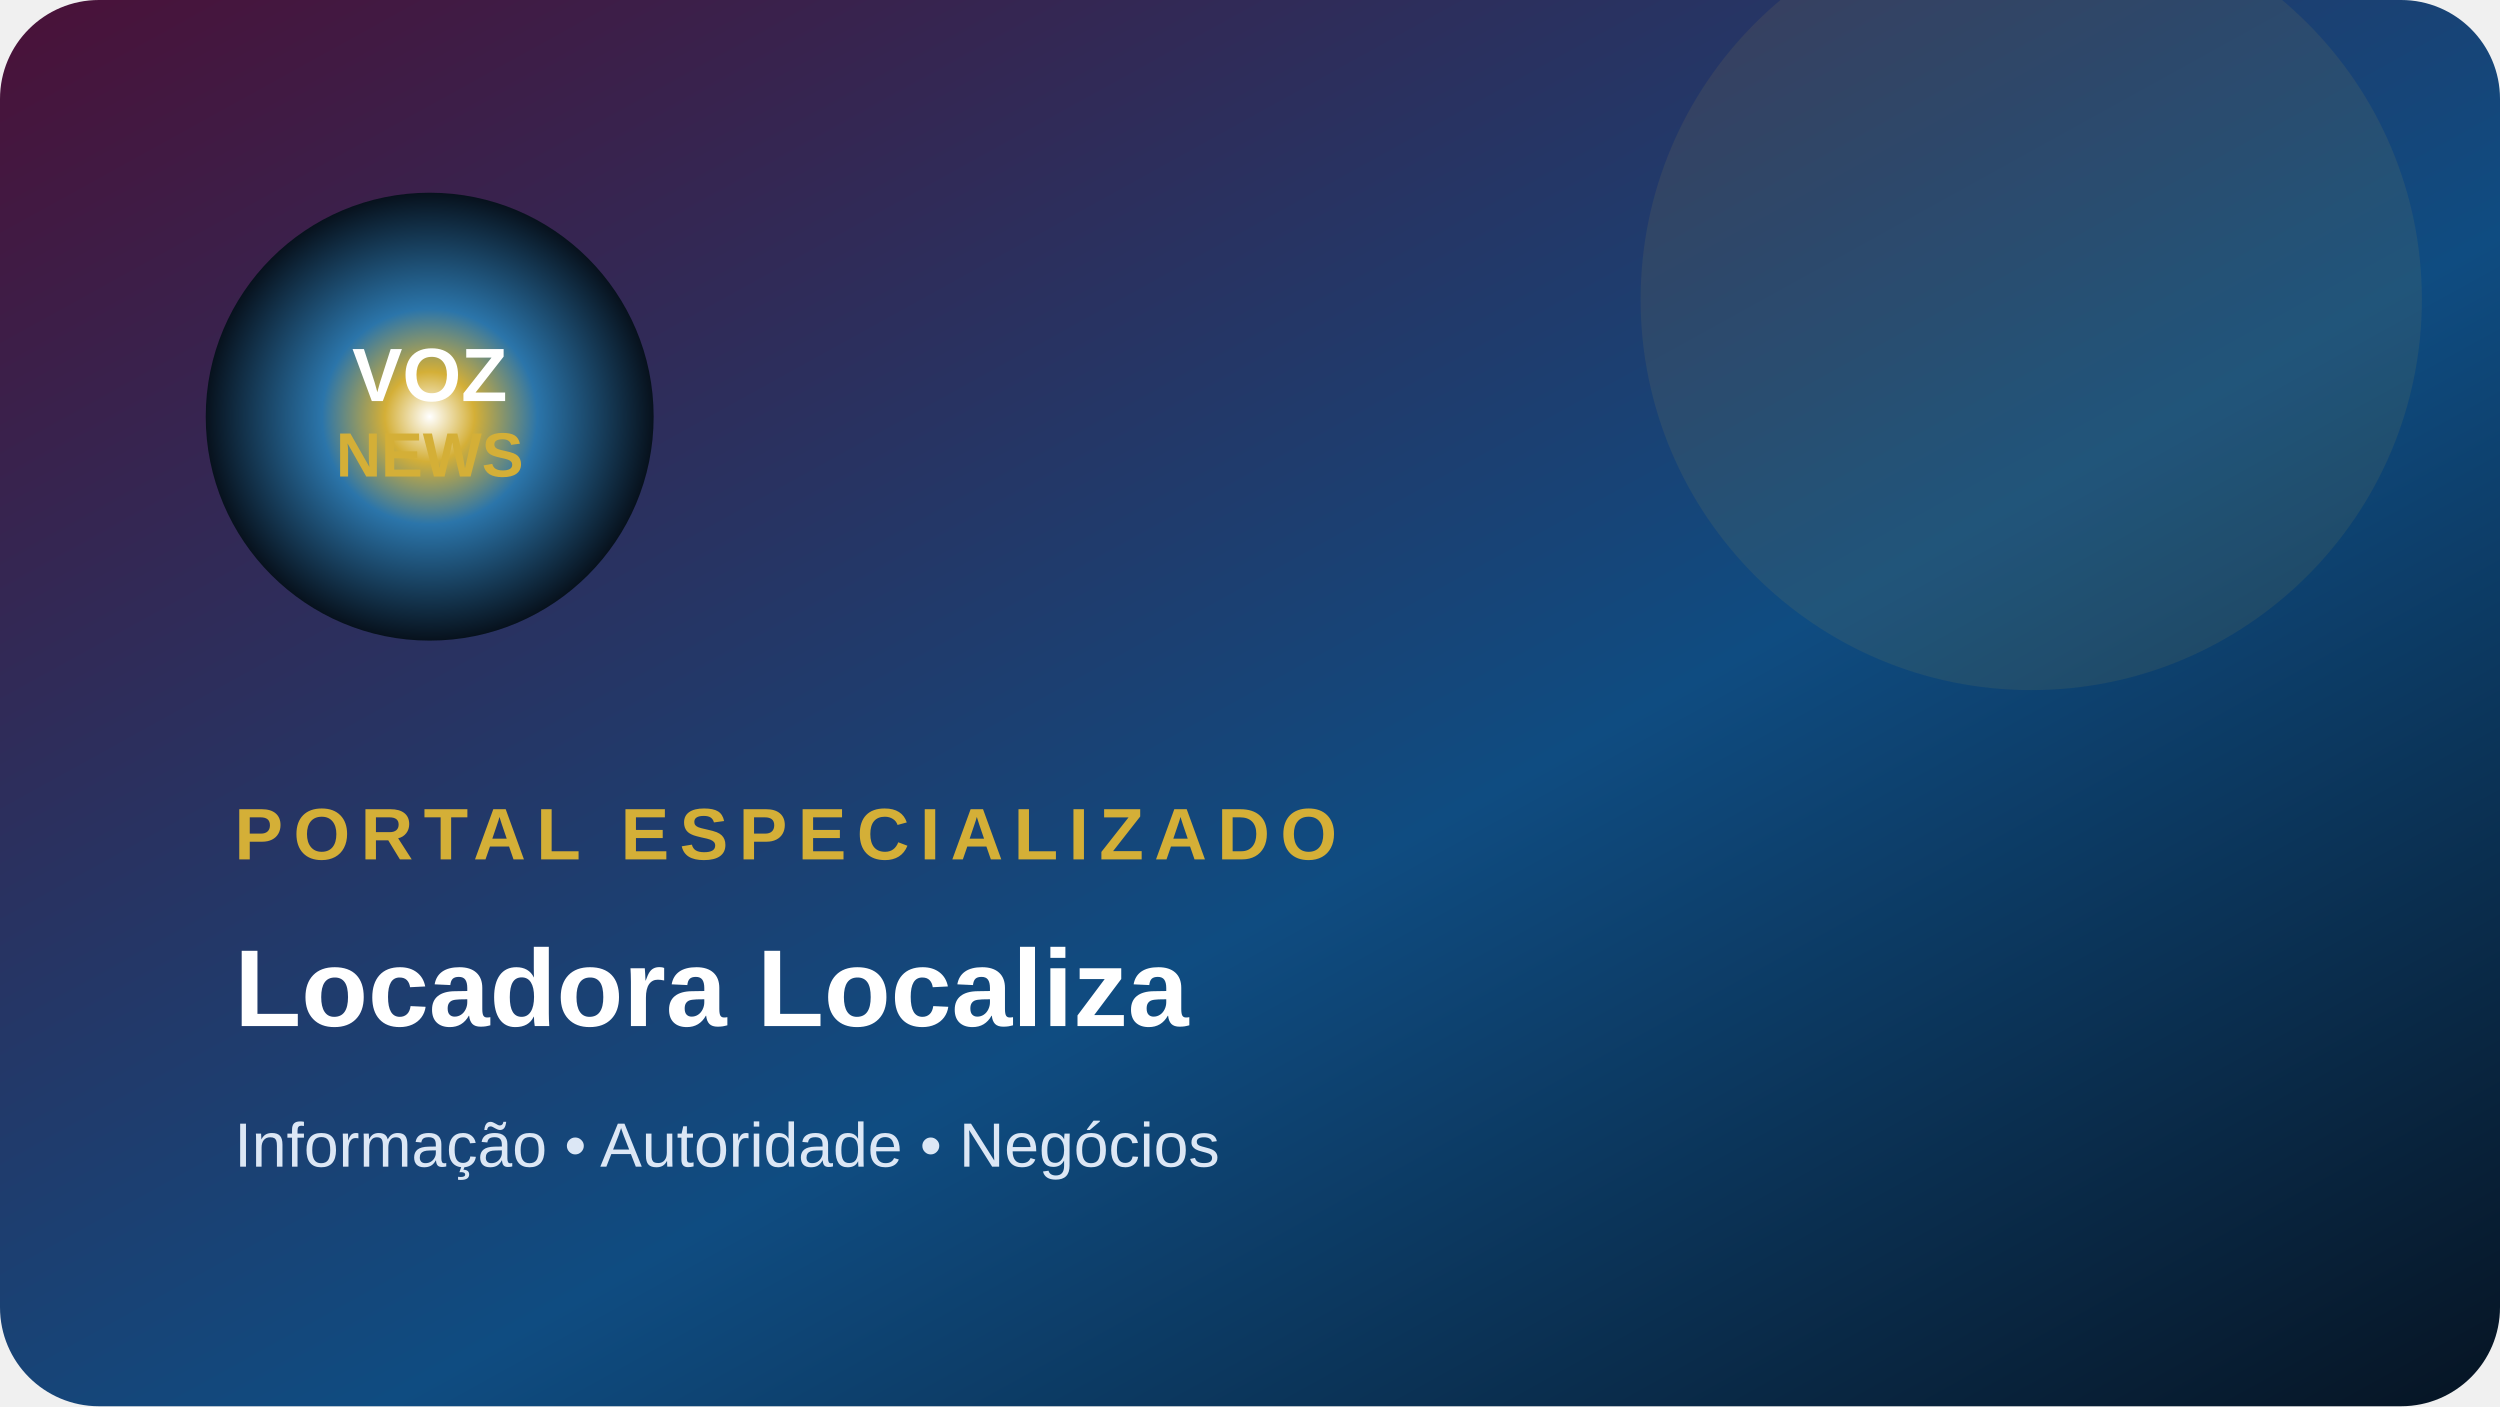
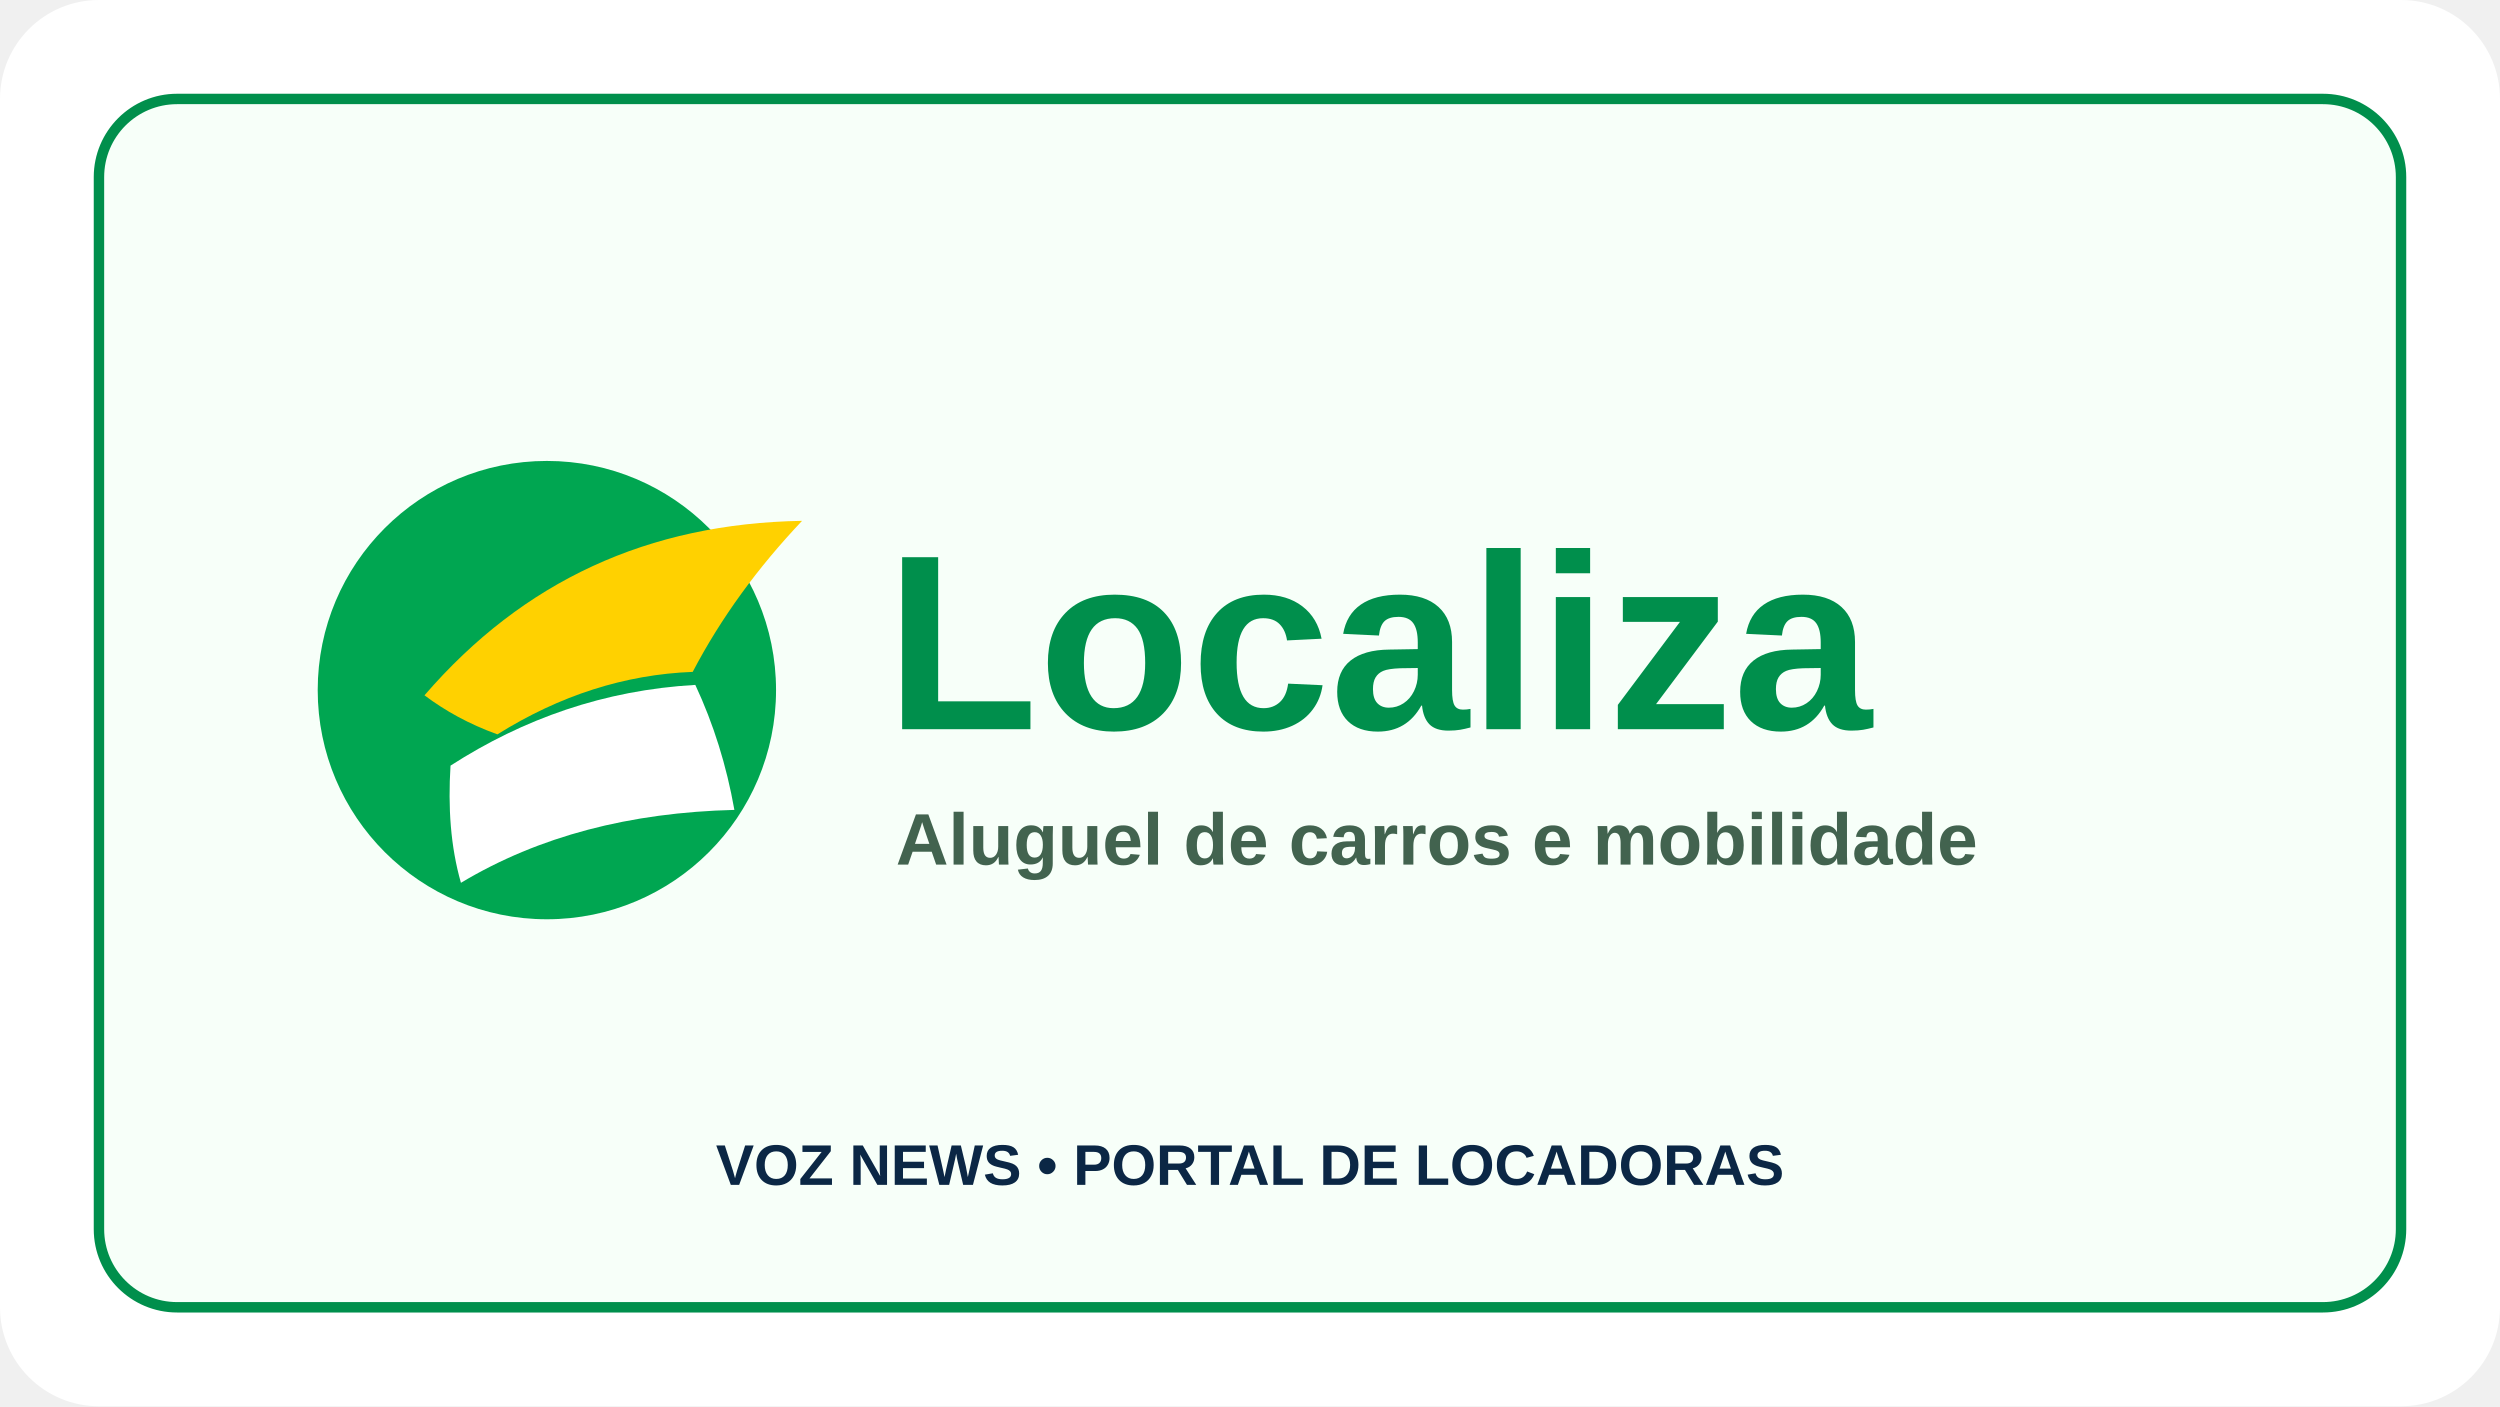
- <svg xmlns="http://www.w3.org/2000/svg" width="960" height="540" viewBox="0 0 960 540" role="img" aria-label="Locadora Localiza">
-   <defs>
-     <linearGradient id="g" x1="0" y1="0" x2="1" y2="1">
-       <stop stop-color="hsl(319 62% 18%)" />
-       <stop offset=".58" stop-color="#0f4c81" />
-       <stop offset="1" stop-color="#061423" />
-     </linearGradient>
-     <radialGradient id="o">
-       <stop stop-color="#fff" />
-       <stop offset=".2" stop-color="#d4af37" />
-       <stop offset=".48" stop-color="#2b75aa" />
-       <stop offset="1" stop-color="#07111c" />
-     </radialGradient>
-   </defs>
-   <rect width="960" height="540" rx="38" fill="url(#g)" />
-   <circle cx="780" cy="115" r="150" fill="#d4af37" opacity=".09" />
-   <circle cx="165" cy="160" r="86" fill="url(#o)" />
-   <text x="165" y="154" fill="#fff" text-anchor="middle" font-family="Arial,sans-serif" font-weight="900" font-size="29">VOZ</text>
-   <text x="165" y="183" fill="#d4af37" text-anchor="middle" font-family="Arial,sans-serif" font-weight="900" font-size="24">NEWS</text>
-   <text x="90" y="330" fill="#d4af37" font-family="Arial,sans-serif" font-weight="900" font-size="28" letter-spacing="4">PORTAL ESPECIALIZADO</text>
-   <text x="90" y="394" fill="#fff" font-family="Arial,sans-serif" font-weight="900" font-size="42">Locadora Localiza</text>
-   <text x="90" y="448" fill="#dce7f5" font-family="Arial,sans-serif" font-size="24">Informação • Autoridade • Negócios</text>
+ <svg xmlns="http://www.w3.org/2000/svg" width="960" height="540" viewBox="0 0 960 540" role="img" aria-label="Localiza">
+   <rect width="960" height="540" rx="38" fill="#fff" />
+   <rect x="38" y="38" width="884" height="464" rx="30" fill="#f7fff9" stroke="#008f4c" stroke-width="4" />
+   <g transform="translate(110 155)">
+     <circle cx="100" cy="110" r="88" fill="#00a651" />
+     <path d="M53 112c38-44 86-66 145-67-17 18-31 37-42 58-26 1-51 9-75 24-11-4-20-9-28-15z" fill="#ffd100" />
+     <path d="M63 139c28-18 59-29 94-31 7 15 12 31 15 48-40 1-75 10-105 28-4-14-5-29-4-45z" fill="#fff" />
+     <text x="230" y="125" font-family="Arial,Helvetica,sans-serif" font-size="96" font-weight="900" fill="#008f4c">Localiza</text>
+     <text x="234" y="177" font-family="Arial,Helvetica,sans-serif" font-size="28" font-weight="700" fill="#42634f">Aluguel de carros e mobilidade</text>
+   </g>
+   <text x="480" y="455" text-anchor="middle" font-family="Arial,Helvetica,sans-serif" font-size="22" font-weight="800" fill="#0b2745">VOZ NEWS • PORTAL DE LOCADORAS</text>
</svg>
